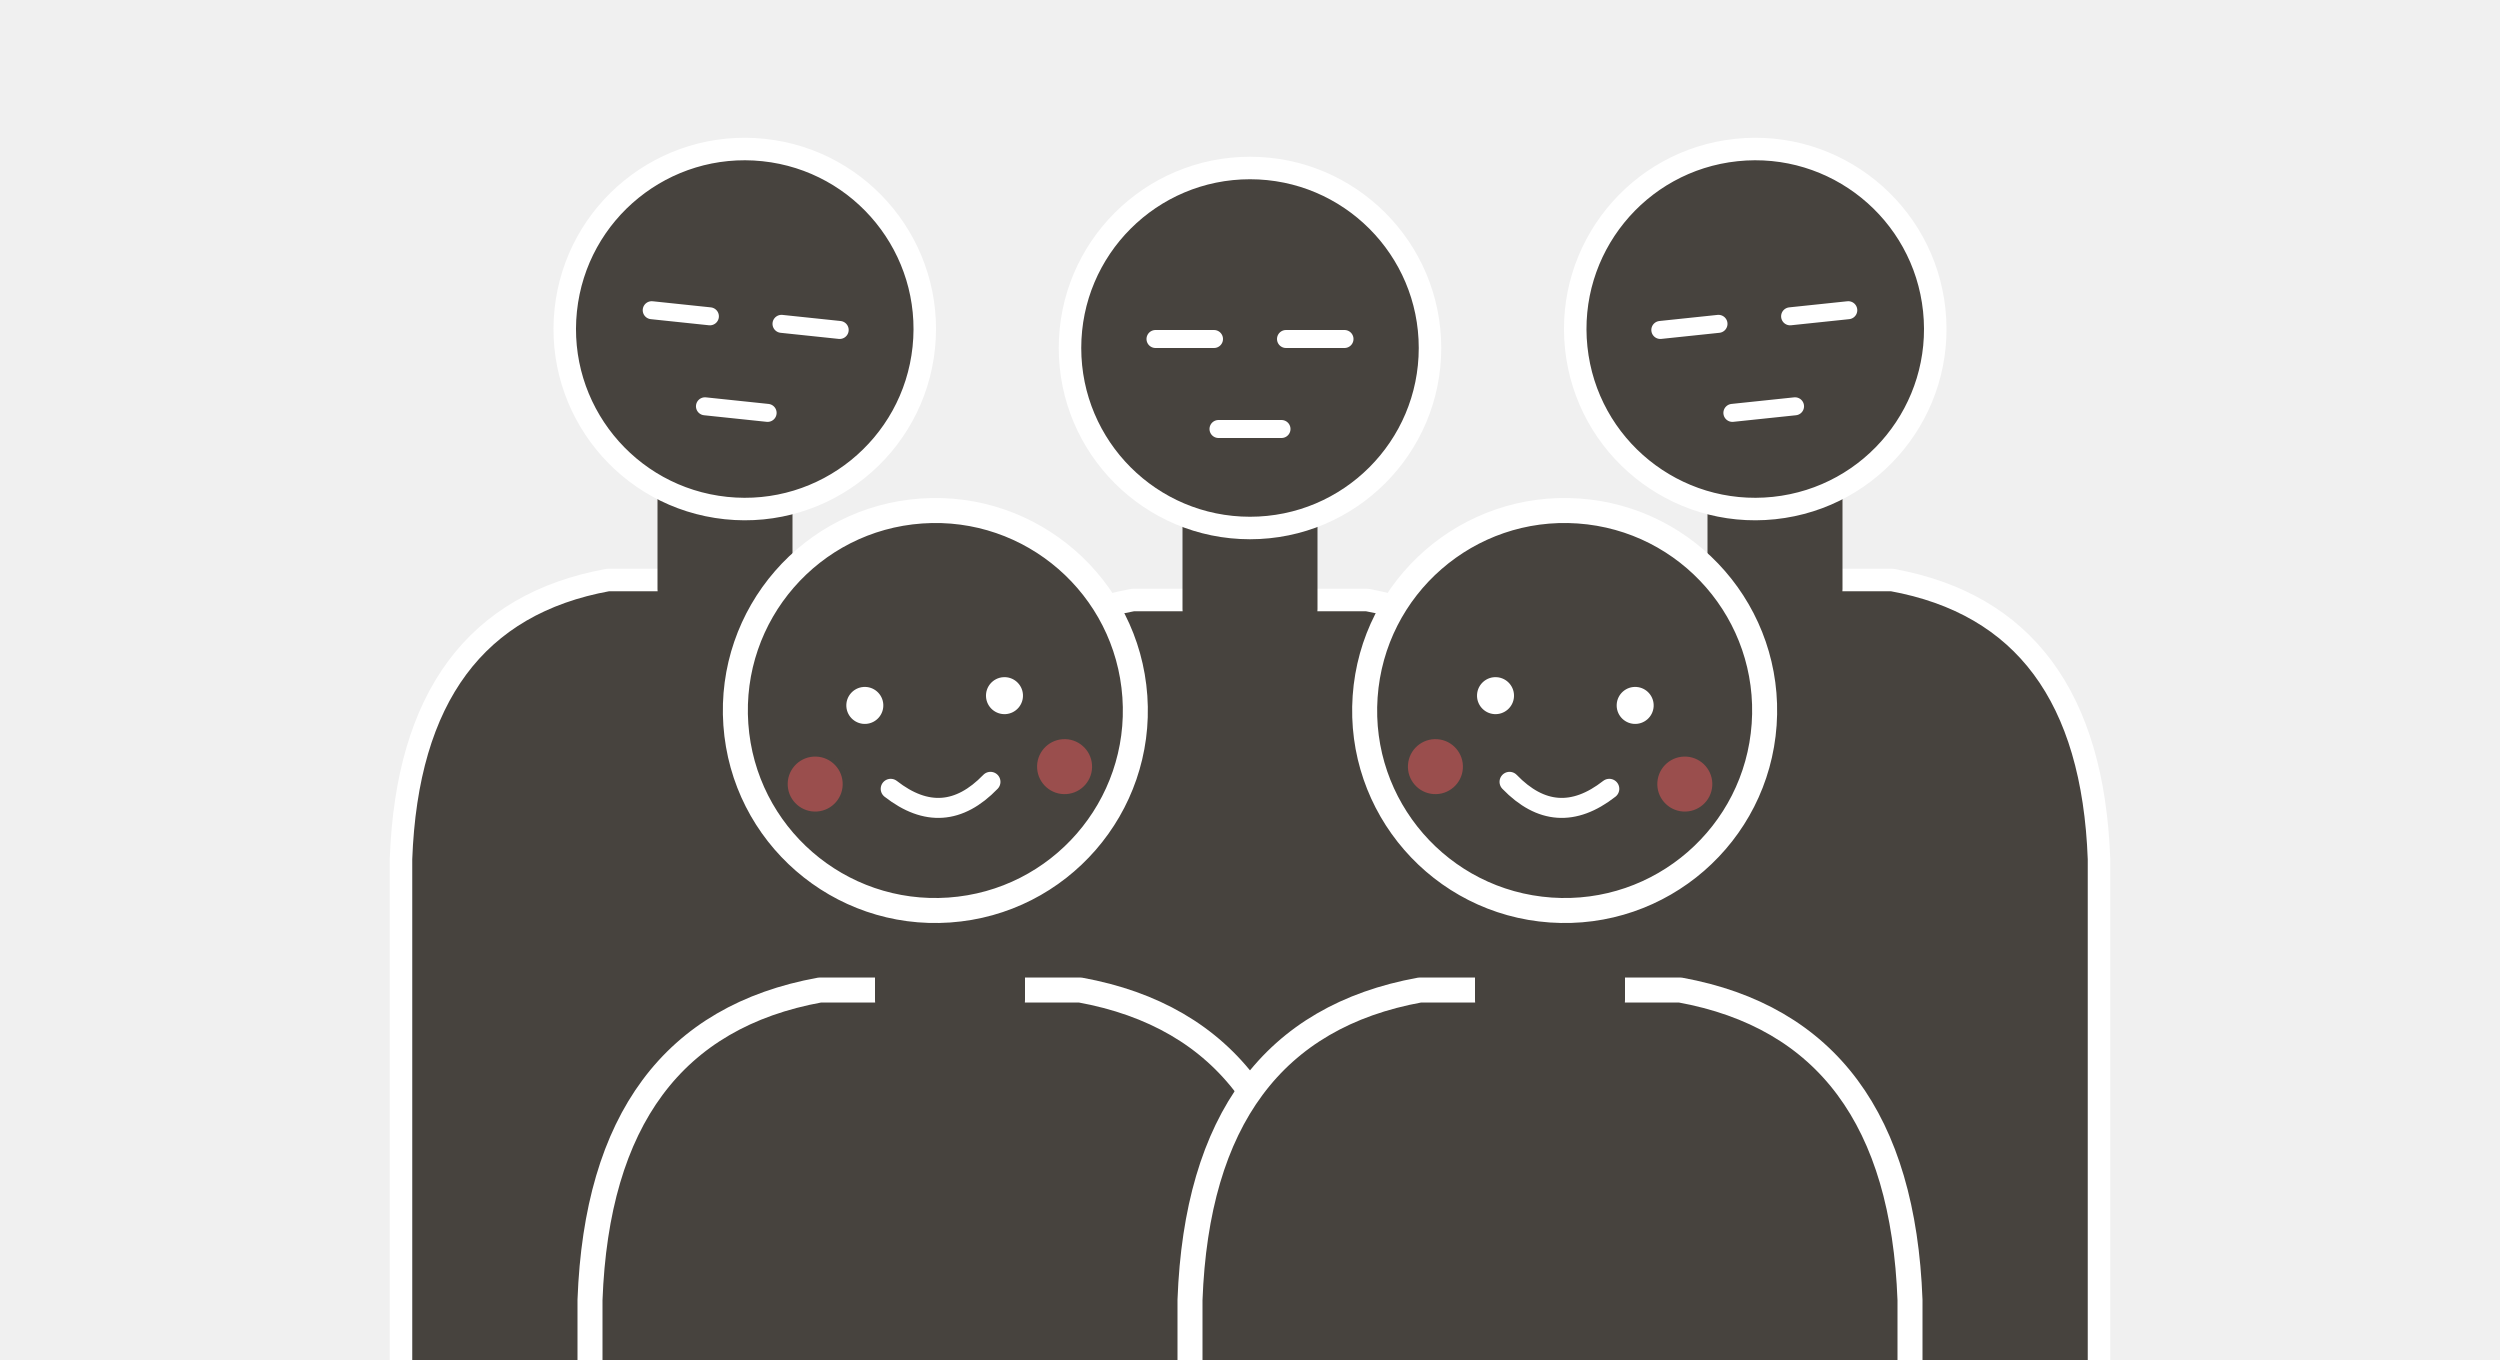
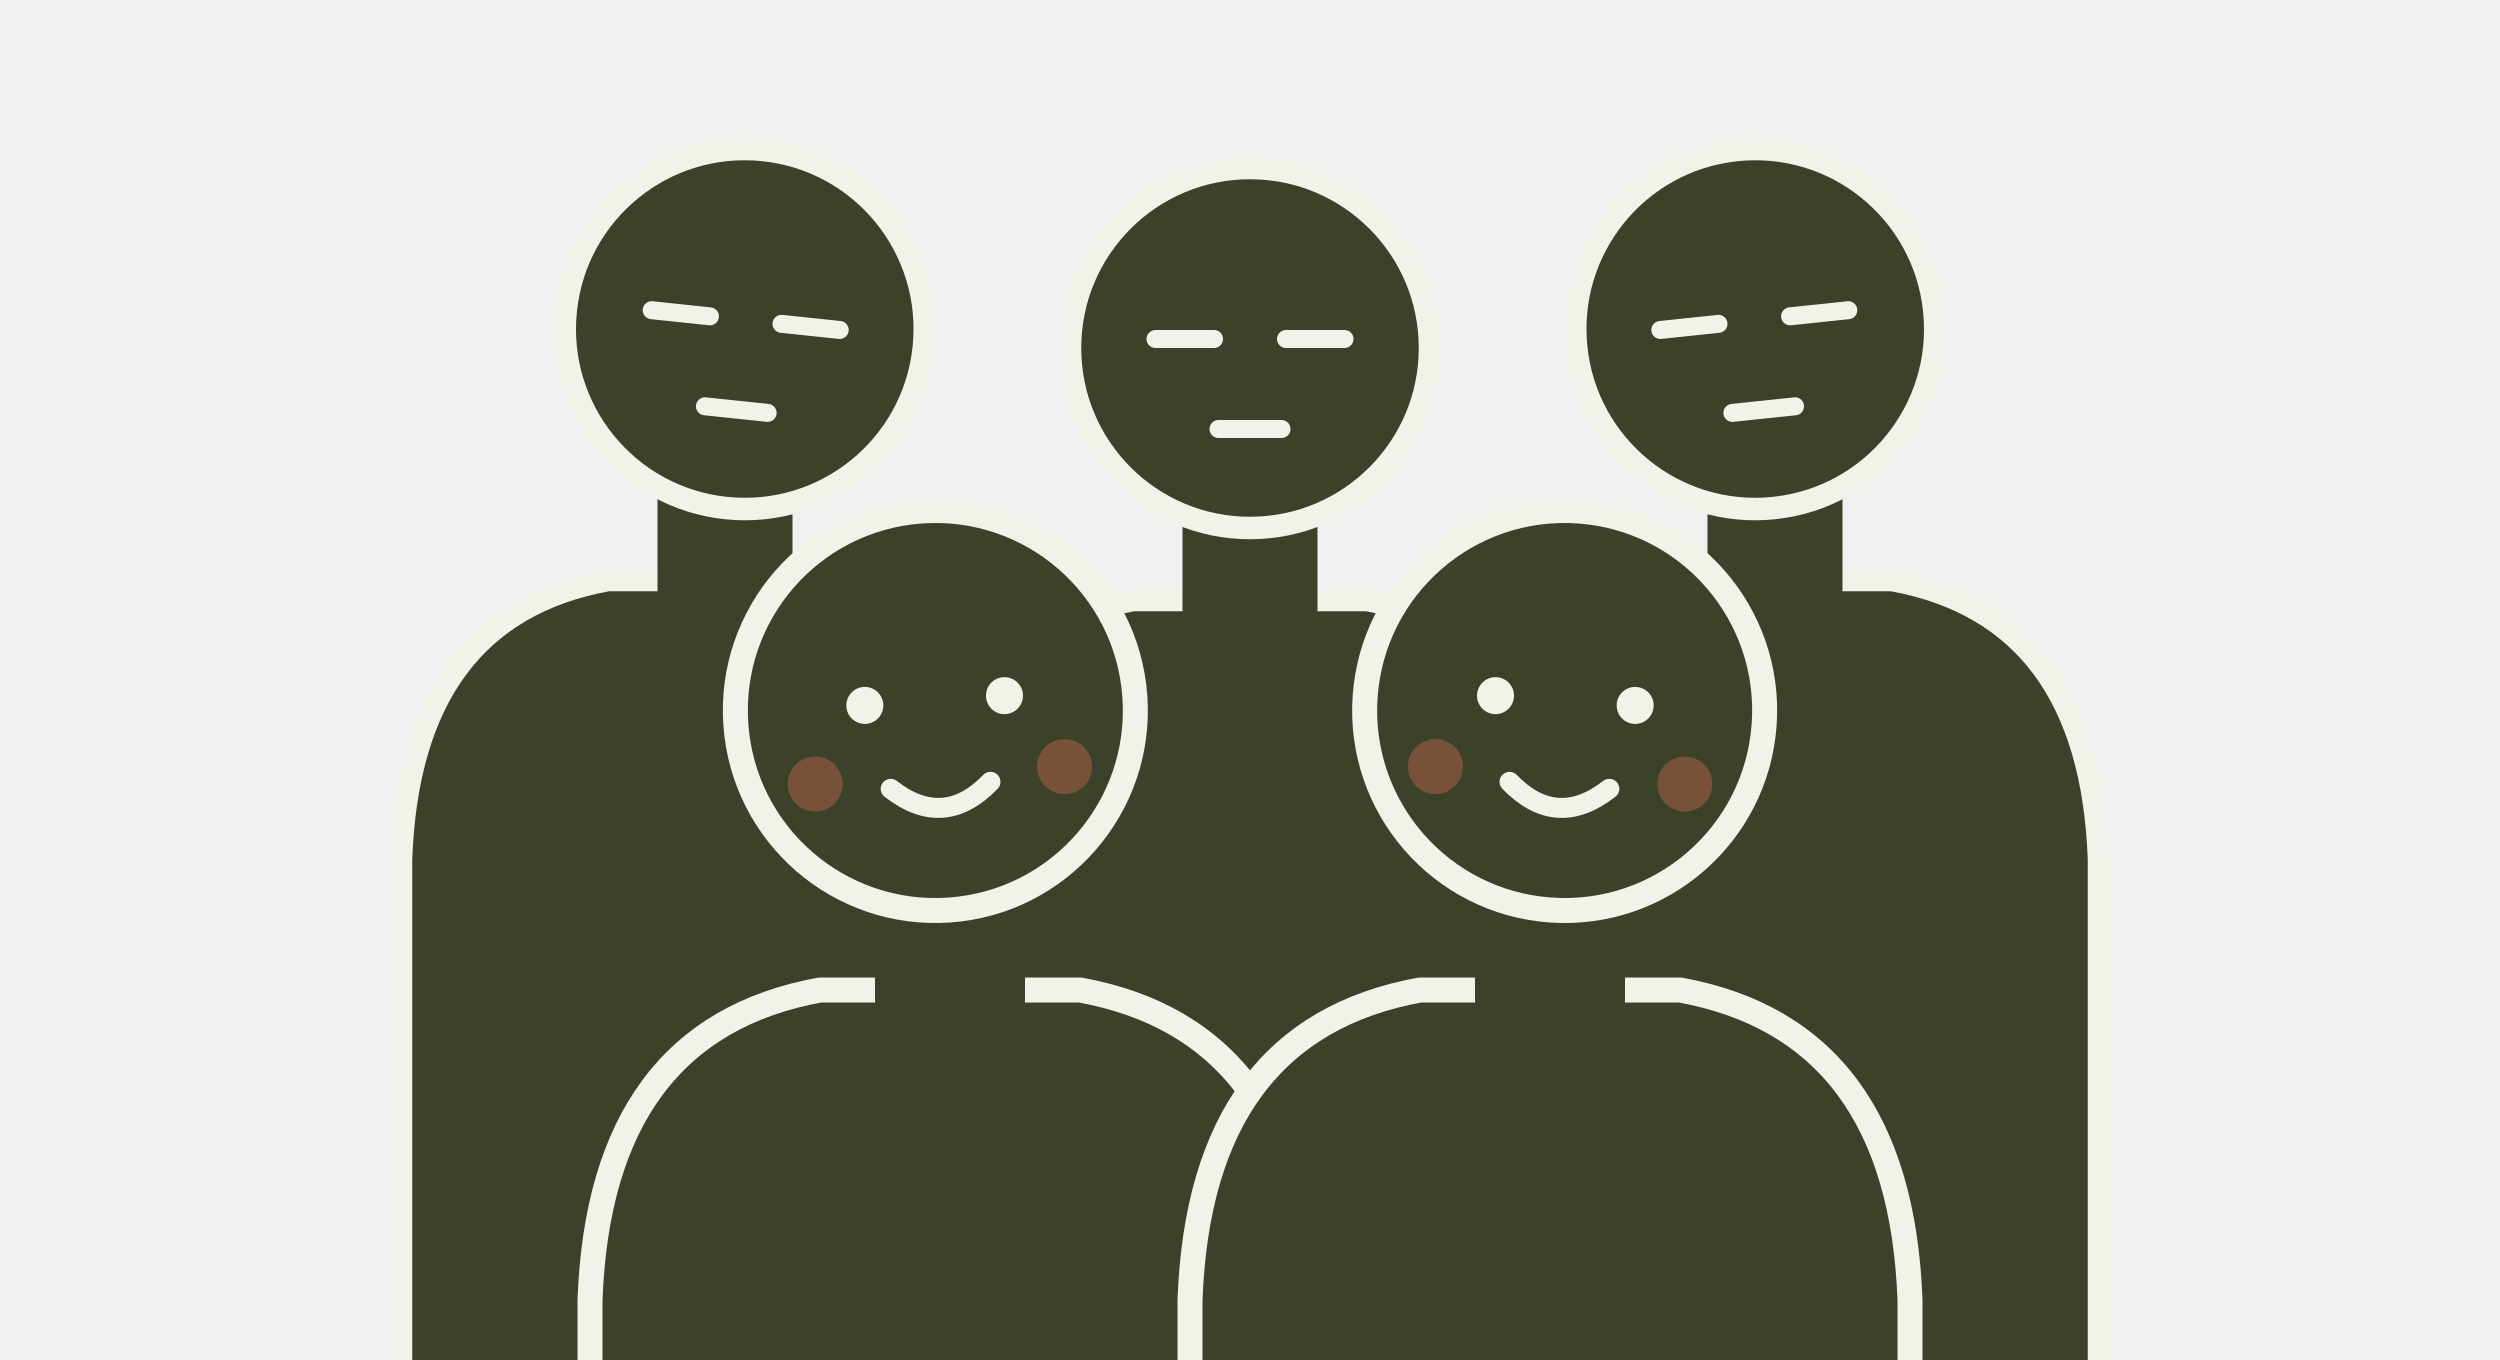
<svg xmlns="http://www.w3.org/2000/svg" viewBox="0 0 500 272" role="img" aria-label="앞뒤 두 줄">
-   <g fill="none" stroke="#47433e" stroke-linecap="round" stroke-linejoin="round">
-     <path transform="translate(145 -48) rotate(0 0 272) translate(0 272) scale(0.9) translate(0 -272)" d="M-72 420 L-72 214 Q-70 160 -26 152 L26 152 Q70 160 72 214 L72 420 Z" fill="#47433e" stroke="#ffffff" stroke-width="5" />
-     <rect transform="translate(145 -48) rotate(0 0 272) translate(0 272) scale(0.9) translate(0 -272)" x="-15" y="118" width="30" height="44" rx="8" fill="#47433e" stroke="none" />
+   <g fill="none" stroke="#3c4129" stroke-linecap="round" stroke-linejoin="round">
+     <path transform="translate(145 -48) rotate(0 0 272) translate(0 272) scale(0.9) translate(0 -272)" d="M-72 420 L-72 214 Q-70 160 -26 152 L26 152 Q70 160 72 214 L72 420 Z" fill="#3c4129" stroke="#f2f1ea" stroke-width="5" />
+     <rect transform="translate(145 -48) rotate(0 0 272) translate(0 272) scale(0.9) translate(0 -272)" x="-15" y="118" width="30" height="44" rx="8" fill="#3c4129" stroke="none" />
    <g transform="translate(145 -48) rotate(0 0 272) translate(0 272) scale(0.9) translate(0 -272) rotate(6 0 138) translate(0 96)">
-       <circle r="40" fill="#47433e" stroke="#ffffff" stroke-width="5" />
-       <path d="M-21 -2 L-8 -2 M8 -2 L21 -2" stroke="#ffffff" stroke-width="4" fill="none" />
-       <path d="M-7 18 L7 18" stroke="#ffffff" stroke-width="4" fill="none" />
+       <circle r="40" fill="#3c4129" stroke="#f2f1ea" stroke-width="5" />
+       <path d="M-21 -2 L-8 -2 M8 -2 L21 -2" stroke="#f2f1ea" stroke-width="4" fill="none" />
+       <path d="M-7 18 L7 18" stroke="#f2f1ea" stroke-width="4" fill="none" />
    </g>
-     <path transform="translate(355 -48) rotate(0 0 272) translate(0 272) scale(0.9) translate(0 -272)" d="M-72 420 L-72 214 Q-70 160 -26 152 L26 152 Q70 160 72 214 L72 420 Z" fill="#47433e" stroke="#ffffff" stroke-width="5" />
-     <rect transform="translate(355 -48) rotate(0 0 272) translate(0 272) scale(0.9) translate(0 -272)" x="-15" y="118" width="30" height="44" rx="8" fill="#47433e" stroke="none" />
+     <path transform="translate(355 -48) rotate(0 0 272) translate(0 272) scale(0.9) translate(0 -272)" d="M-72 420 L-72 214 Q-70 160 -26 152 L26 152 Q70 160 72 214 L72 420 Z" fill="#3c4129" stroke="#f2f1ea" stroke-width="5" />
+     <rect transform="translate(355 -48) rotate(0 0 272) translate(0 272) scale(0.9) translate(0 -272)" x="-15" y="118" width="30" height="44" rx="8" fill="#3c4129" stroke="none" />
    <g transform="translate(355 -48) rotate(0 0 272) translate(0 272) scale(0.9) translate(0 -272) rotate(-6 0 138) translate(0 96)">
-       <circle r="40" fill="#47433e" stroke="#ffffff" stroke-width="5" />
-       <path d="M-21 -2 L-8 -2 M8 -2 L21 -2" stroke="#ffffff" stroke-width="4" fill="none" />
-       <path d="M-7 18 L7 18" stroke="#ffffff" stroke-width="4" fill="none" />
+       <circle r="40" fill="#3c4129" stroke="#f2f1ea" stroke-width="5" />
+       <path d="M-21 -2 L-8 -2 M8 -2 L21 -2" stroke="#f2f1ea" stroke-width="4" fill="none" />
+       <path d="M-7 18 L7 18" stroke="#f2f1ea" stroke-width="4" fill="none" />
    </g>
-     <path transform="translate(250 -44) rotate(0 0 272) translate(0 272) scale(0.9) translate(0 -272)" d="M-72 420 L-72 214 Q-70 160 -26 152 L26 152 Q70 160 72 214 L72 420 Z" fill="#47433e" stroke="#ffffff" stroke-width="5" />
-     <rect transform="translate(250 -44) rotate(0 0 272) translate(0 272) scale(0.9) translate(0 -272)" x="-15" y="118" width="30" height="44" rx="8" fill="#47433e" stroke="none" />
+     <path transform="translate(250 -44) rotate(0 0 272) translate(0 272) scale(0.9) translate(0 -272)" d="M-72 420 L-72 214 Q-70 160 -26 152 L26 152 Q70 160 72 214 L72 420 Z" fill="#3c4129" stroke="#f2f1ea" stroke-width="5" />
+     <rect transform="translate(250 -44) rotate(0 0 272) translate(0 272) scale(0.9) translate(0 -272)" x="-15" y="118" width="30" height="44" rx="8" fill="#3c4129" stroke="none" />
    <g transform="translate(250 -44) rotate(0 0 272) translate(0 272) scale(0.9) translate(0 -272) rotate(0 0 138) translate(0 96)">
-       <circle r="40" fill="#47433e" stroke="#ffffff" stroke-width="5" />
-       <path d="M-21 -2 L-8 -2 M8 -2 L21 -2" stroke="#ffffff" stroke-width="4" fill="none" />
-       <path d="M-7 18 L7 18" stroke="#ffffff" stroke-width="4" fill="none" />
+       <circle r="40" fill="#3c4129" stroke="#f2f1ea" stroke-width="5" />
+       <path d="M-21 -2 L-8 -2 M8 -2 L21 -2" stroke="#f2f1ea" stroke-width="4" fill="none" />
+       <path d="M-7 18 L7 18" stroke="#f2f1ea" stroke-width="4" fill="none" />
    </g>
-     <path transform="translate(190 46) rotate(0 0 272) translate(0 272) scale(1) translate(0 -272)" d="M-72 420 L-72 214 Q-70 160 -26 152 L26 152 Q70 160 72 214 L72 420 Z" fill="#47433e" stroke="#ffffff" stroke-width="5" />
-     <rect transform="translate(190 46) rotate(0 0 272) translate(0 272) scale(1) translate(0 -272)" x="-15" y="118" width="30" height="44" rx="8" fill="#47433e" stroke="none" />
+     <path transform="translate(190 46) rotate(0 0 272) translate(0 272) scale(1) translate(0 -272)" d="M-72 420 L-72 214 Q-70 160 -26 152 L26 152 Q70 160 72 214 L72 420 Z" fill="#3c4129" stroke="#f2f1ea" stroke-width="5" />
+     <rect transform="translate(190 46) rotate(0 0 272) translate(0 272) scale(1) translate(0 -272)" x="-15" y="118" width="30" height="44" rx="8" fill="#3c4129" stroke="none" />
    <g transform="translate(190 46) rotate(0 0 272) translate(0 272) scale(1) translate(0 -272) rotate(-4 0 138) translate(0 96)">
-       <circle r="40" fill="#47433e" stroke="#ffffff" stroke-width="5" />
-       <circle cx="-14" cy="-2" r="4.2" fill="#ffffff" />
-       <circle cx="14" cy="-2" r="4.2" fill="#ffffff" />
-       <path d="M-10 15 Q0 24 10 15" stroke="#ffffff" stroke-width="4" fill="none" />
-       <circle cx="-25" cy="13" r="6" fill="#ff5a5f" opacity=".45" />
-       <circle cx="25" cy="13" r="6" fill="#ff5a5f" opacity=".45" />
+       <circle r="40" fill="#3c4129" stroke="#f2f1ea" stroke-width="5" />
+       <circle cx="-14" cy="-2" r="4.2" fill="#f2f1ea" />
+       <circle cx="14" cy="-2" r="4.2" fill="#f2f1ea" />
+       <path d="M-10 15 Q0 24 10 15" stroke="#f2f1ea" stroke-width="4" fill="none" />
+       <circle cx="-25" cy="13" r="6" fill="#c0674a" opacity=".45" />
+       <circle cx="25" cy="13" r="6" fill="#c0674a" opacity=".45" />
    </g>
-     <path transform="translate(310 46) rotate(0 0 272) translate(0 272) scale(1) translate(0 -272)" d="M-72 420 L-72 214 Q-70 160 -26 152 L26 152 Q70 160 72 214 L72 420 Z" fill="#47433e" stroke="#ffffff" stroke-width="5" />
-     <rect transform="translate(310 46) rotate(0 0 272) translate(0 272) scale(1) translate(0 -272)" x="-15" y="118" width="30" height="44" rx="8" fill="#47433e" stroke="none" />
+     <path transform="translate(310 46) rotate(0 0 272) translate(0 272) scale(1) translate(0 -272)" d="M-72 420 L-72 214 Q-70 160 -26 152 L26 152 Q70 160 72 214 L72 420 Z" fill="#3c4129" stroke="#f2f1ea" stroke-width="5" />
+     <rect transform="translate(310 46) rotate(0 0 272) translate(0 272) scale(1) translate(0 -272)" x="-15" y="118" width="30" height="44" rx="8" fill="#3c4129" stroke="none" />
    <g transform="translate(310 46) rotate(0 0 272) translate(0 272) scale(1) translate(0 -272) rotate(4 0 138) translate(0 96)">
-       <circle r="40" fill="#47433e" stroke="#ffffff" stroke-width="5" />
-       <circle cx="-14" cy="-2" r="4.2" fill="#ffffff" />
-       <circle cx="14" cy="-2" r="4.2" fill="#ffffff" />
-       <path d="M-10 15 Q0 24 10 15" stroke="#ffffff" stroke-width="4" fill="none" />
-       <circle cx="-25" cy="13" r="6" fill="#ff5a5f" opacity=".45" />
-       <circle cx="25" cy="13" r="6" fill="#ff5a5f" opacity=".45" />
+       <circle r="40" fill="#3c4129" stroke="#f2f1ea" stroke-width="5" />
+       <circle cx="-14" cy="-2" r="4.2" fill="#f2f1ea" />
+       <circle cx="14" cy="-2" r="4.2" fill="#f2f1ea" />
+       <path d="M-10 15 Q0 24 10 15" stroke="#f2f1ea" stroke-width="4" fill="none" />
+       <circle cx="-25" cy="13" r="6" fill="#c0674a" opacity=".45" />
+       <circle cx="25" cy="13" r="6" fill="#c0674a" opacity=".45" />
    </g>
  </g>
</svg>
